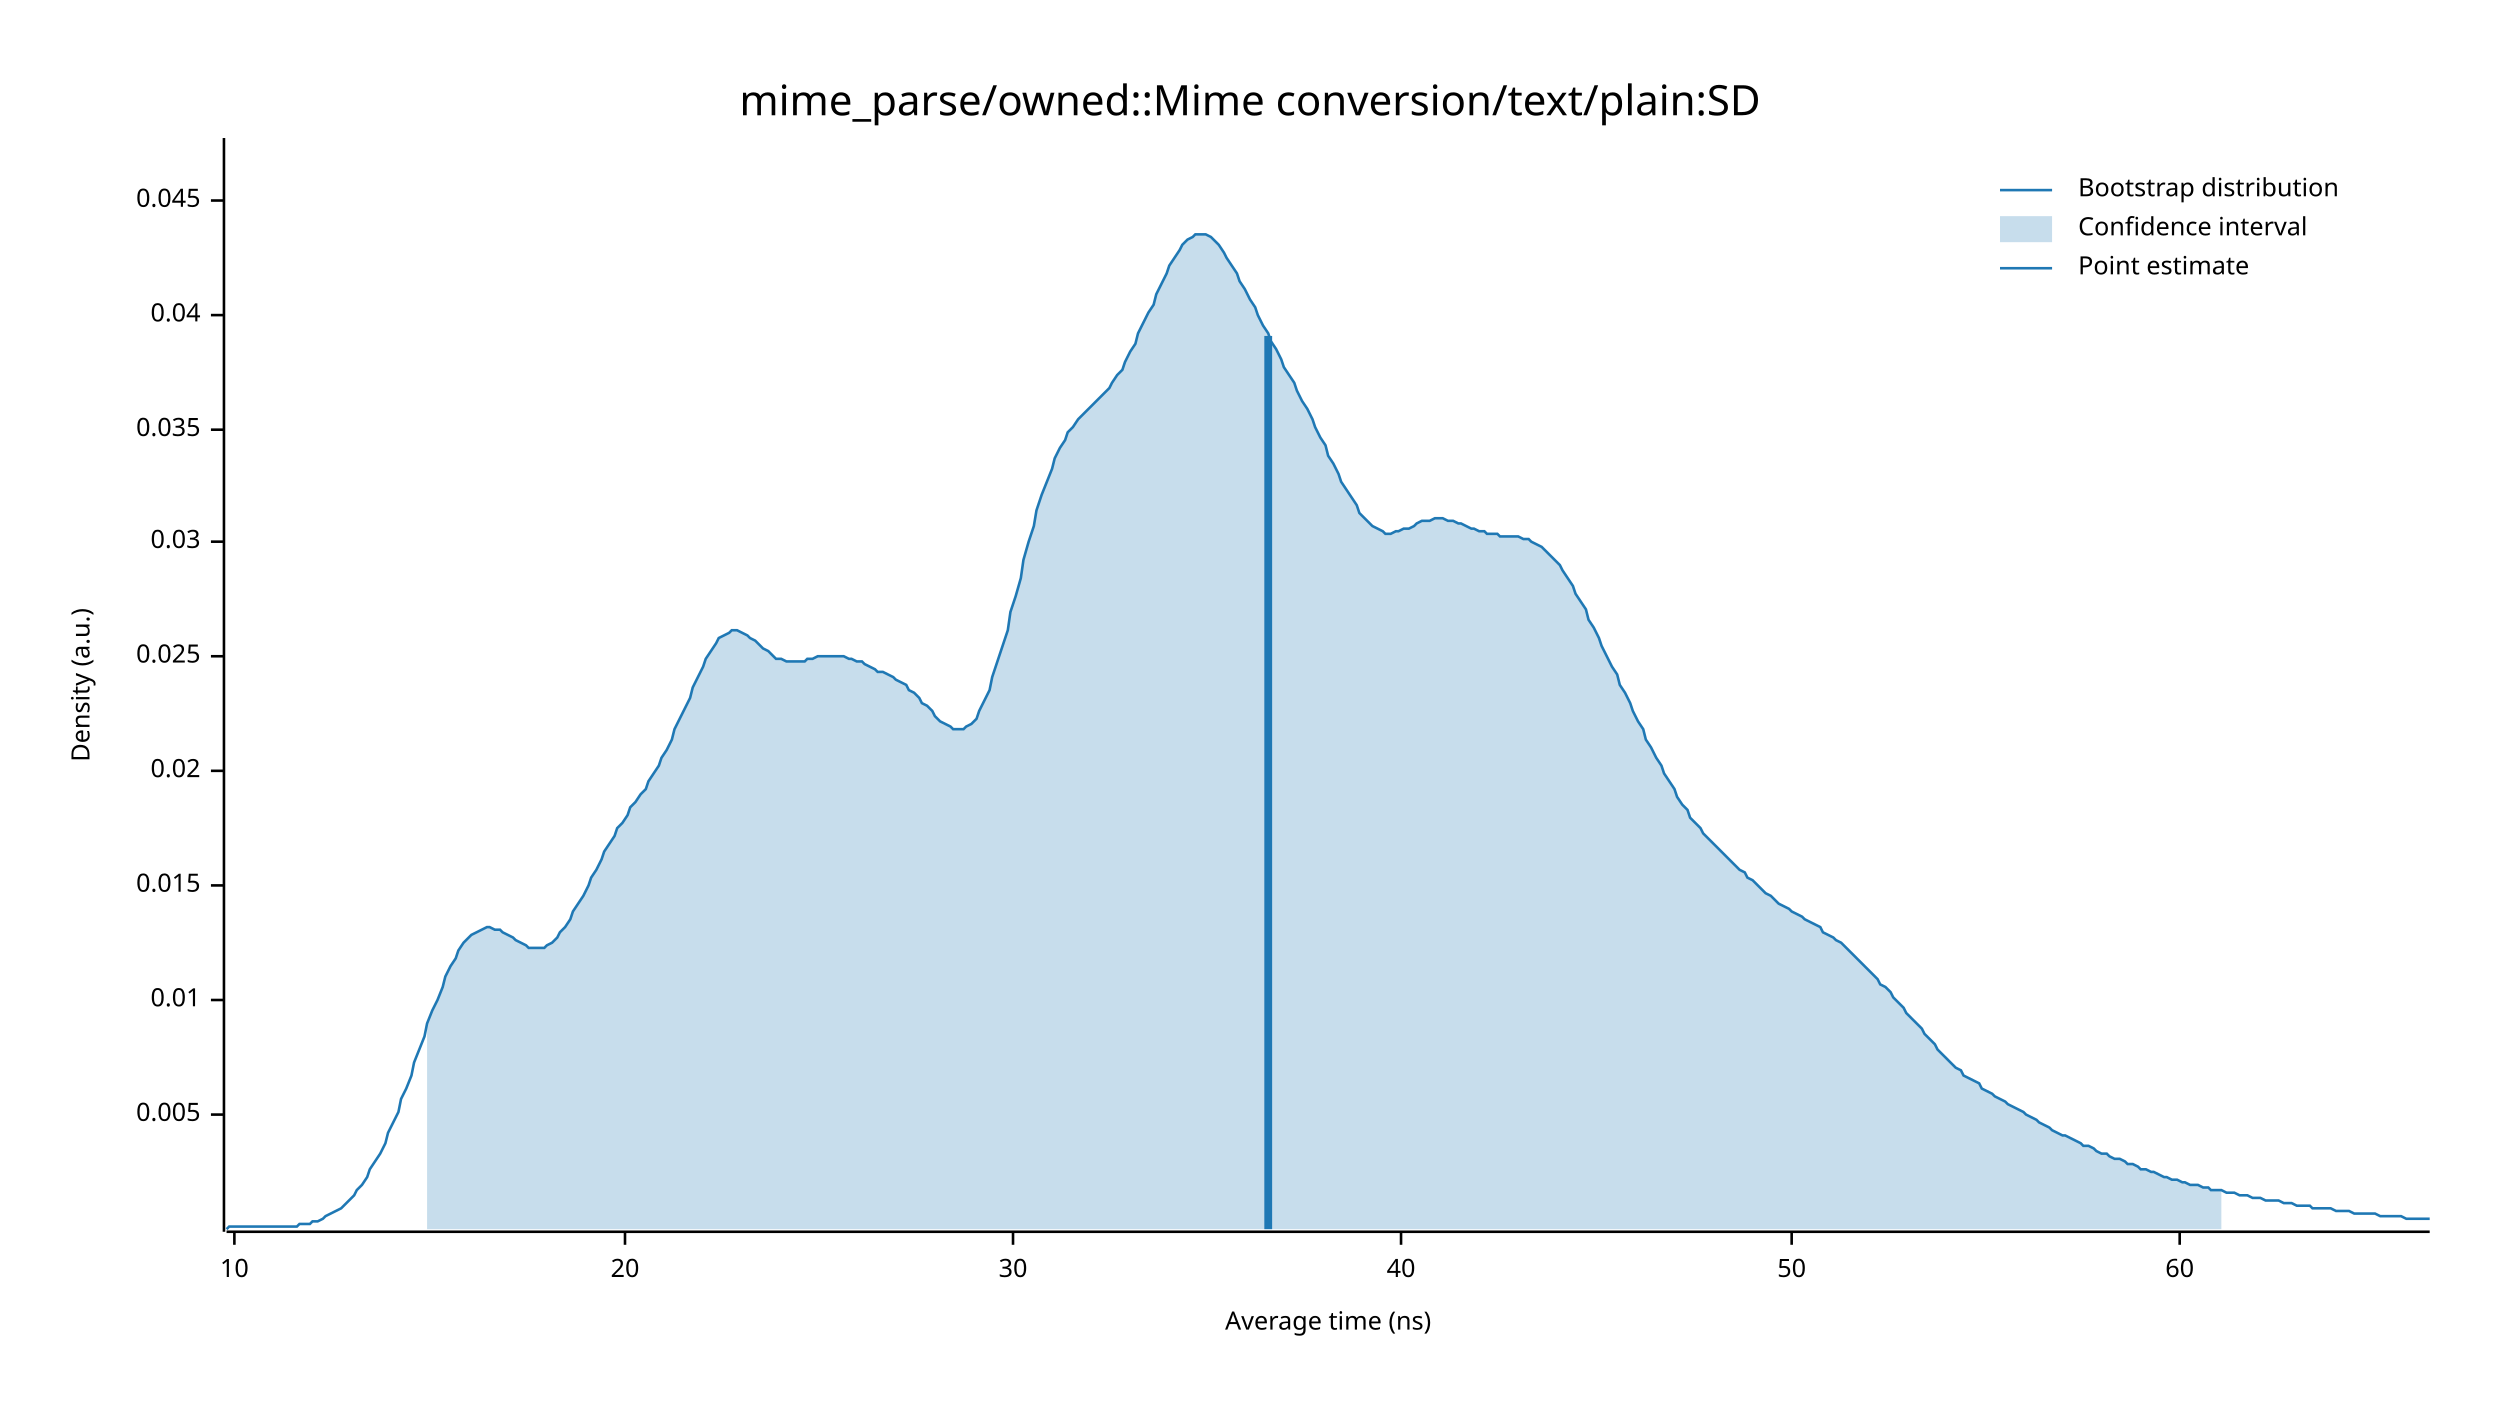
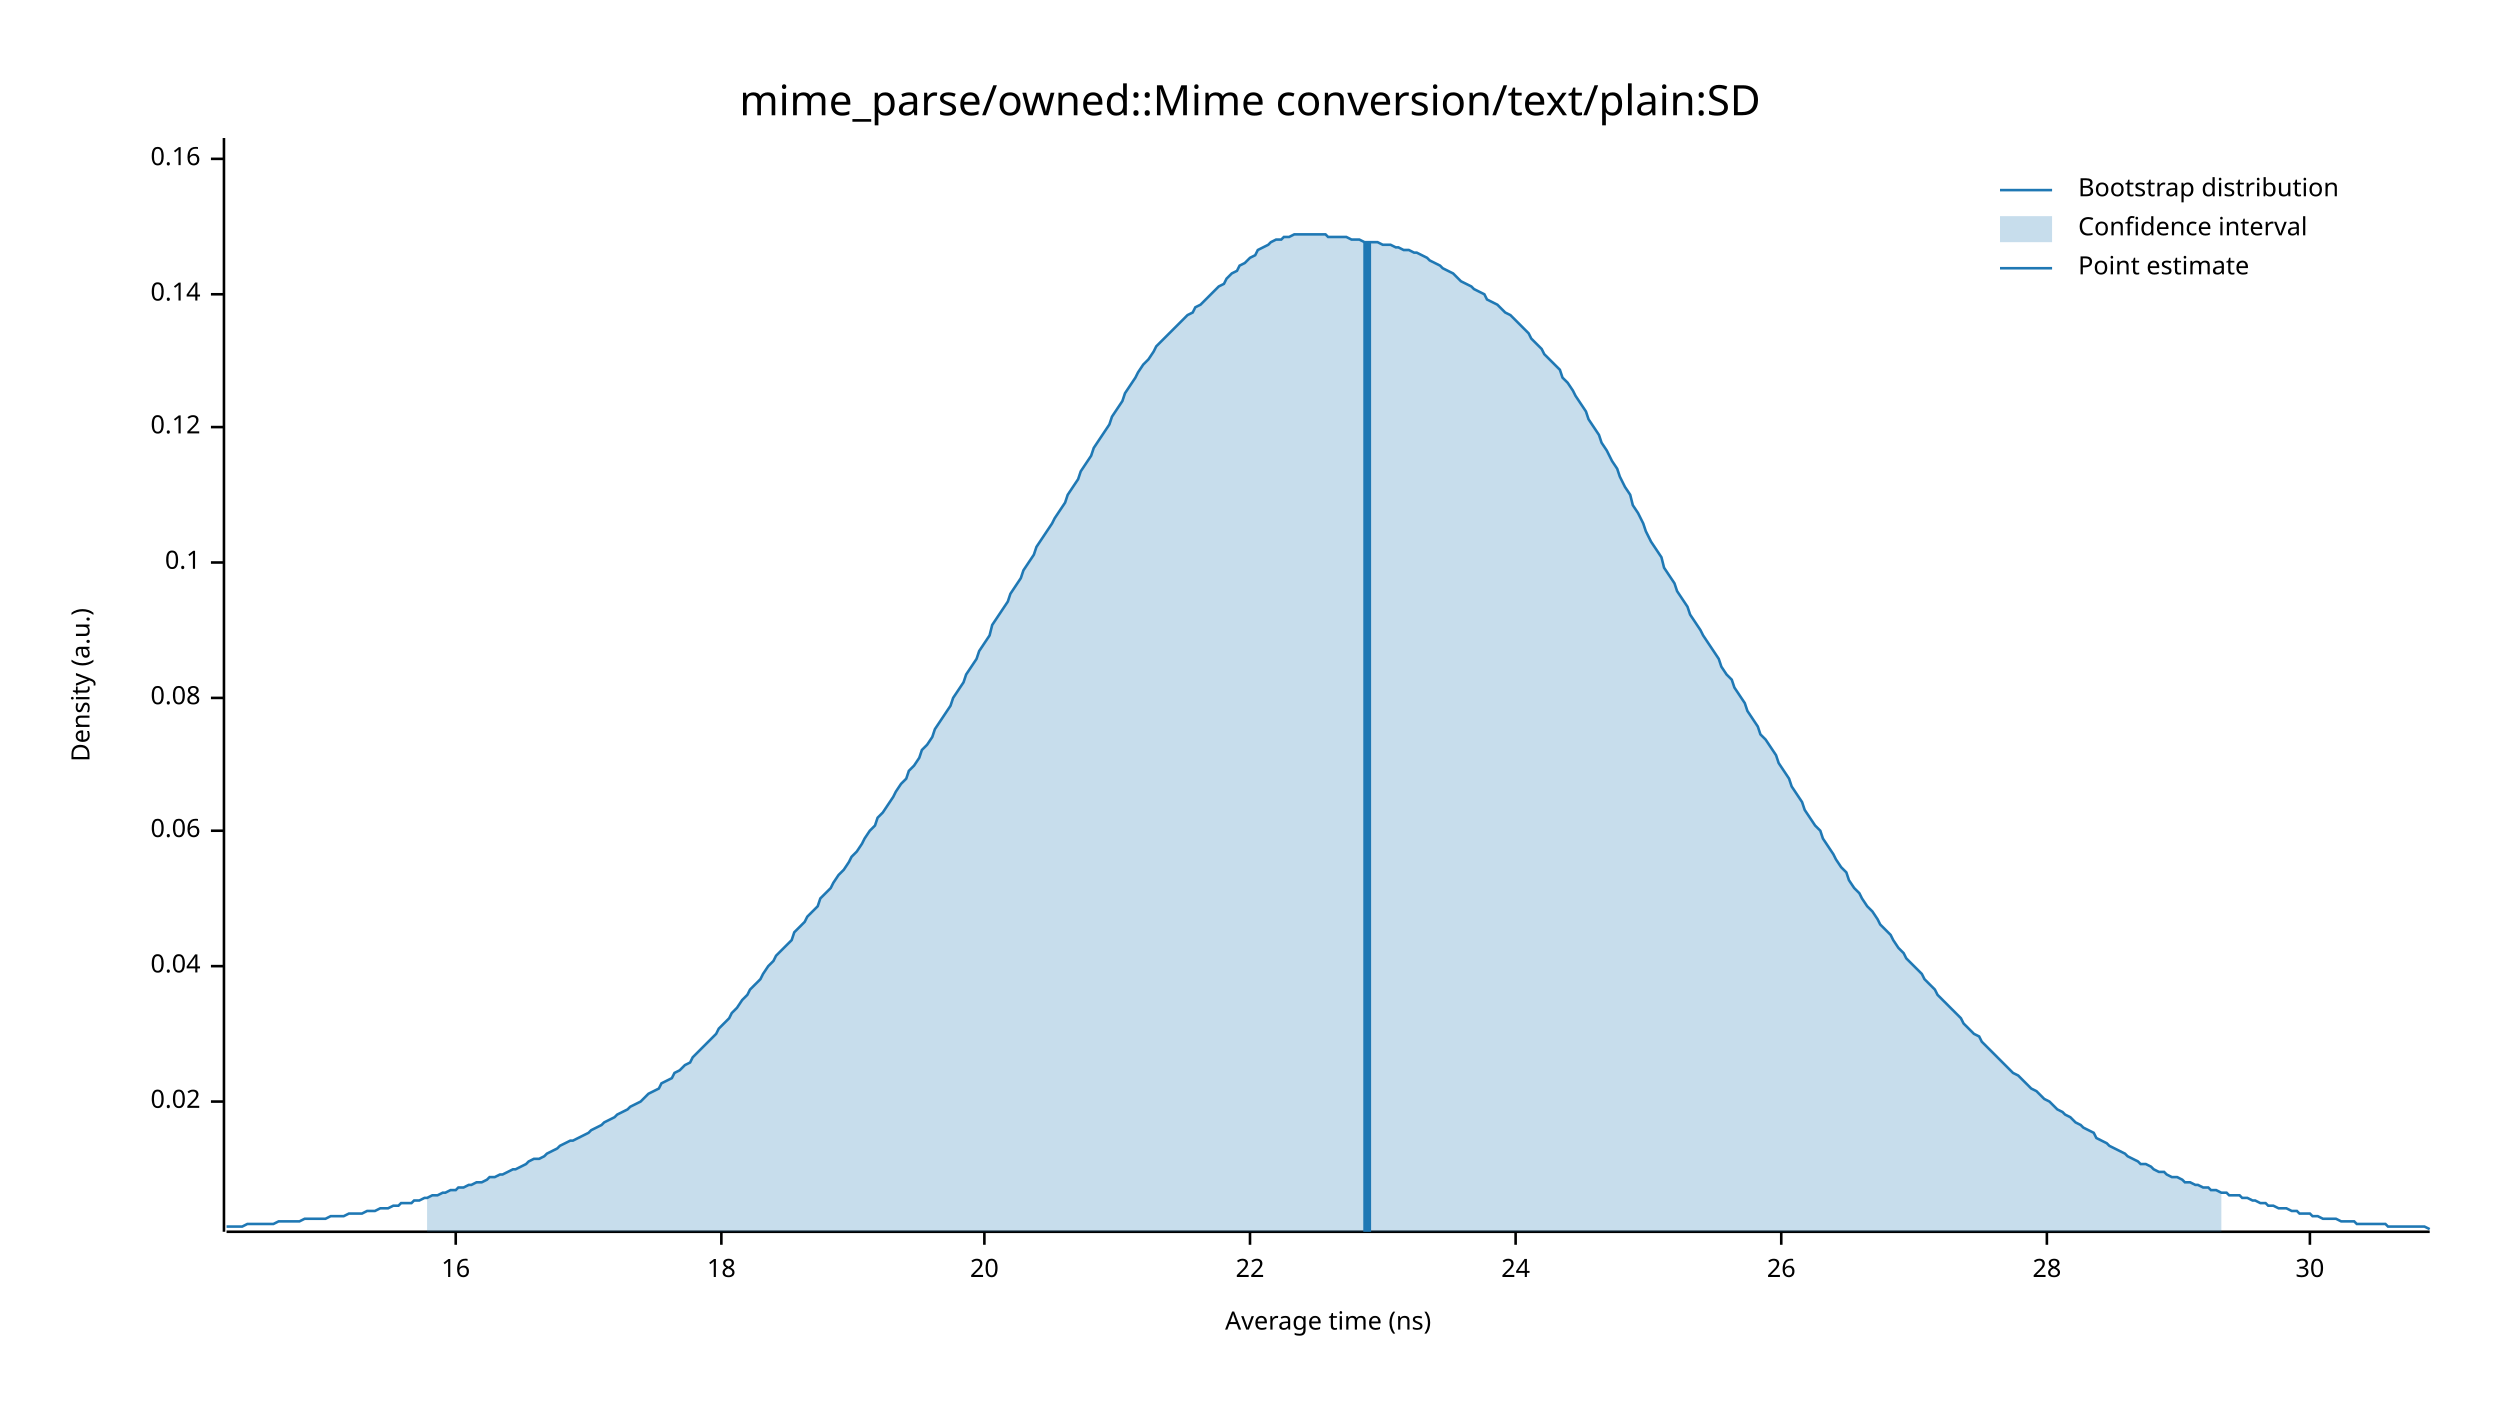
<svg xmlns="http://www.w3.org/2000/svg" width="960" height="540" viewBox="0 0 960 540">
  <text x="480" y="32" dy="0.76em" text-anchor="middle" font-family="sans-serif" font-size="16.129" opacity="1" fill="#000000">
mime_parse/owned::Mime conversion/text/plain:SD
</text>
  <text x="27" y="263" dy="0.76em" text-anchor="middle" font-family="sans-serif" font-size="9.677" opacity="1" fill="#000000" transform="rotate(270, 27, 263)">
Density (a.u.)
</text>
  <text x="510" y="513" dy="-0.5ex" text-anchor="middle" font-family="sans-serif" font-size="9.677" opacity="1" fill="#000000">
Average time (ns)
</text>
  <polyline fill="none" opacity="1" stroke="#000000" stroke-width="1" points="86,53 86,473 " />
-   <text x="77" y="428" dy="0.5ex" text-anchor="end" font-family="sans-serif" font-size="9.677" opacity="1" fill="#000000">
- 0.005
- </text>
-   <polyline fill="none" opacity="1" stroke="#000000" stroke-width="1" points="81,428 86,428 " />
-   <text x="77" y="384" dy="0.5ex" text-anchor="end" font-family="sans-serif" font-size="9.677" opacity="1" fill="#000000">
- 0.01
- </text>
-   <polyline fill="none" opacity="1" stroke="#000000" stroke-width="1" points="81,384 86,384 " />
-   <text x="77" y="340" dy="0.5ex" text-anchor="end" font-family="sans-serif" font-size="9.677" opacity="1" fill="#000000">
- 0.015
- </text>
-   <polyline fill="none" opacity="1" stroke="#000000" stroke-width="1" points="81,340 86,340 " />
-   <text x="77" y="296" dy="0.5ex" text-anchor="end" font-family="sans-serif" font-size="9.677" opacity="1" fill="#000000">
+   <text x="77" y="423" dy="0.5ex" text-anchor="end" font-family="sans-serif" font-size="9.677" opacity="1" fill="#000000">
0.02
</text>
-   <polyline fill="none" opacity="1" stroke="#000000" stroke-width="1" points="81,296 86,296 " />
-   <text x="77" y="252" dy="0.5ex" text-anchor="end" font-family="sans-serif" font-size="9.677" opacity="1" fill="#000000">
- 0.025
- </text>
-   <polyline fill="none" opacity="1" stroke="#000000" stroke-width="1" points="81,252 86,252 " />
-   <text x="77" y="208" dy="0.5ex" text-anchor="end" font-family="sans-serif" font-size="9.677" opacity="1" fill="#000000">
- 0.03
- </text>
-   <polyline fill="none" opacity="1" stroke="#000000" stroke-width="1" points="81,208 86,208 " />
-   <text x="77" y="165" dy="0.5ex" text-anchor="end" font-family="sans-serif" font-size="9.677" opacity="1" fill="#000000">
- 0.035
- </text>
-   <polyline fill="none" opacity="1" stroke="#000000" stroke-width="1" points="81,165 86,165 " />
-   <text x="77" y="121" dy="0.5ex" text-anchor="end" font-family="sans-serif" font-size="9.677" opacity="1" fill="#000000">
+   <polyline fill="none" opacity="1" stroke="#000000" stroke-width="1" points="81,423 86,423 " />
+   <text x="77" y="371" dy="0.5ex" text-anchor="end" font-family="sans-serif" font-size="9.677" opacity="1" fill="#000000">
0.04
</text>
-   <polyline fill="none" opacity="1" stroke="#000000" stroke-width="1" points="81,121 86,121 " />
-   <text x="77" y="77" dy="0.5ex" text-anchor="end" font-family="sans-serif" font-size="9.677" opacity="1" fill="#000000">
- 0.045
+   <polyline fill="none" opacity="1" stroke="#000000" stroke-width="1" points="81,371 86,371 " />
+   <text x="77" y="319" dy="0.5ex" text-anchor="end" font-family="sans-serif" font-size="9.677" opacity="1" fill="#000000">
+ 0.06
</text>
-   <polyline fill="none" opacity="1" stroke="#000000" stroke-width="1" points="81,77 86,77 " />
+   <polyline fill="none" opacity="1" stroke="#000000" stroke-width="1" points="81,319 86,319 " />
+   <text x="77" y="268" dy="0.5ex" text-anchor="end" font-family="sans-serif" font-size="9.677" opacity="1" fill="#000000">
+ 0.08
+ </text>
+   <polyline fill="none" opacity="1" stroke="#000000" stroke-width="1" points="81,268 86,268 " />
+   <text x="77" y="216" dy="0.5ex" text-anchor="end" font-family="sans-serif" font-size="9.677" opacity="1" fill="#000000">
+ 0.1
+ </text>
+   <polyline fill="none" opacity="1" stroke="#000000" stroke-width="1" points="81,216 86,216 " />
+   <text x="77" y="164" dy="0.5ex" text-anchor="end" font-family="sans-serif" font-size="9.677" opacity="1" fill="#000000">
+ 0.12
+ </text>
+   <polyline fill="none" opacity="1" stroke="#000000" stroke-width="1" points="81,164 86,164 " />
+   <text x="77" y="113" dy="0.5ex" text-anchor="end" font-family="sans-serif" font-size="9.677" opacity="1" fill="#000000">
+ 0.14
+ </text>
+   <polyline fill="none" opacity="1" stroke="#000000" stroke-width="1" points="81,113 86,113 " />
+   <text x="77" y="61" dy="0.5ex" text-anchor="end" font-family="sans-serif" font-size="9.677" opacity="1" fill="#000000">
+ 0.16
+ </text>
+   <polyline fill="none" opacity="1" stroke="#000000" stroke-width="1" points="81,61 86,61 " />
  <polyline fill="none" opacity="1" stroke="#000000" stroke-width="1" points="87,473 933,473 " />
-   <text x="90" y="483" dy="0.76em" text-anchor="middle" font-family="sans-serif" font-size="9.677" opacity="1" fill="#000000">
- 10
+   <text x="175" y="483" dy="0.76em" text-anchor="middle" font-family="sans-serif" font-size="9.677" opacity="1" fill="#000000">
+ 16
</text>
-   <polyline fill="none" opacity="1" stroke="#000000" stroke-width="1" points="90,473 90,478 " />
-   <text x="240" y="483" dy="0.76em" text-anchor="middle" font-family="sans-serif" font-size="9.677" opacity="1" fill="#000000">
+   <polyline fill="none" opacity="1" stroke="#000000" stroke-width="1" points="175,473 175,478 " />
+   <text x="277" y="483" dy="0.76em" text-anchor="middle" font-family="sans-serif" font-size="9.677" opacity="1" fill="#000000">
+ 18
+ </text>
+   <polyline fill="none" opacity="1" stroke="#000000" stroke-width="1" points="277,473 277,478 " />
+   <text x="378" y="483" dy="0.76em" text-anchor="middle" font-family="sans-serif" font-size="9.677" opacity="1" fill="#000000">
20
</text>
-   <polyline fill="none" opacity="1" stroke="#000000" stroke-width="1" points="240,473 240,478 " />
-   <text x="389" y="483" dy="0.76em" text-anchor="middle" font-family="sans-serif" font-size="9.677" opacity="1" fill="#000000">
+   <polyline fill="none" opacity="1" stroke="#000000" stroke-width="1" points="378,473 378,478 " />
+   <text x="480" y="483" dy="0.76em" text-anchor="middle" font-family="sans-serif" font-size="9.677" opacity="1" fill="#000000">
+ 22
+ </text>
+   <polyline fill="none" opacity="1" stroke="#000000" stroke-width="1" points="480,473 480,478 " />
+   <text x="582" y="483" dy="0.76em" text-anchor="middle" font-family="sans-serif" font-size="9.677" opacity="1" fill="#000000">
+ 24
+ </text>
+   <polyline fill="none" opacity="1" stroke="#000000" stroke-width="1" points="582,473 582,478 " />
+   <text x="684" y="483" dy="0.76em" text-anchor="middle" font-family="sans-serif" font-size="9.677" opacity="1" fill="#000000">
+ 26
+ </text>
+   <polyline fill="none" opacity="1" stroke="#000000" stroke-width="1" points="684,473 684,478 " />
+   <text x="786" y="483" dy="0.76em" text-anchor="middle" font-family="sans-serif" font-size="9.677" opacity="1" fill="#000000">
+ 28
+ </text>
+   <polyline fill="none" opacity="1" stroke="#000000" stroke-width="1" points="786,473 786,478 " />
+   <text x="887" y="483" dy="0.76em" text-anchor="middle" font-family="sans-serif" font-size="9.677" opacity="1" fill="#000000">
30
</text>
-   <polyline fill="none" opacity="1" stroke="#000000" stroke-width="1" points="389,473 389,478 " />
-   <text x="538" y="483" dy="0.76em" text-anchor="middle" font-family="sans-serif" font-size="9.677" opacity="1" fill="#000000">
- 40
- </text>
-   <polyline fill="none" opacity="1" stroke="#000000" stroke-width="1" points="538,473 538,478 " />
-   <text x="688" y="483" dy="0.76em" text-anchor="middle" font-family="sans-serif" font-size="9.677" opacity="1" fill="#000000">
- 50
- </text>
-   <polyline fill="none" opacity="1" stroke="#000000" stroke-width="1" points="688,473 688,478 " />
-   <text x="837" y="483" dy="0.76em" text-anchor="middle" font-family="sans-serif" font-size="9.677" opacity="1" fill="#000000">
- 60
- </text>
-   <polyline fill="none" opacity="1" stroke="#000000" stroke-width="1" points="837,473 837,478 " />
-   <polyline fill="none" opacity="1" stroke="#1F78B4" stroke-width="1" points="87,472 88,471 90,471 92,471 93,471 95,471 97,471 98,471 100,471 102,471 103,471 105,471 107,471 109,471 110,471 112,471 114,471 115,470 117,470 119,470 120,469 122,469 124,468 125,467 127,466 129,465 131,464 132,463 134,461 136,459 137,457 139,455 141,452 142,449 144,446 146,443 148,439 149,435 151,431 153,427 154,422 156,418 158,413 159,408 161,403 163,398 164,393 166,388 168,384 170,379 171,375 173,371 175,368 176,365 178,362 180,360 181,359 183,358 185,357 187,356 188,356 190,357 192,357 193,358 195,359 197,360 198,361 200,362 202,363 203,364 205,364 207,364 209,364 210,363 212,362 214,360 215,358 217,356 219,353 220,350 222,347 224,344 226,340 227,337 229,334 231,330 232,327 234,324 236,321 237,318 239,316 241,313 242,310 244,308 246,305 248,303 249,300 251,297 253,294 254,291 256,288 258,284 259,280 261,276 263,272 265,268 266,264 268,260 270,256 271,253 273,250 275,247 276,245 278,244 280,243 281,242 283,242 285,243 287,244 288,245 290,246 292,248 293,249 295,250 297,252 298,253 300,253 302,254 304,254 305,254 307,254 309,254 310,253 312,253 314,252 315,252 317,252 319,252 320,252 322,252 324,252 326,253 327,253 329,254 331,254 332,255 334,256 336,257 337,258 339,258 341,259 343,260 344,261 346,262 348,263 349,265 351,266 353,268 354,270 356,271 358,273 359,275 361,277 363,278 365,279 366,280 368,280 370,280 371,279 373,278 375,276 376,273 378,269 380,265 381,260 383,254 385,248 387,242 388,235 390,229 392,222 393,215 395,208 397,202 398,196 400,190 402,185 404,180 405,176 407,172 409,169 410,166 412,164 414,161 415,160 417,158 419,156 420,155 422,153 424,151 426,149 427,147 429,144 431,142 432,139 434,135 436,132 437,128 439,124 441,120 443,117 444,113 446,109 448,105 449,102 451,99 453,96 454,94 456,92 458,91 459,90 461,90 463,90 465,91 466,92 468,94 470,97 471,99 473,102 475,105 476,108 478,111 480,115 482,118 483,121 485,125 487,128 488,131 490,134 492,138 493,141 495,144 497,147 498,150 500,154 502,157 504,161 505,164 507,168 509,171 510,175 512,178 514,182 515,185 517,188 519,191 521,194 522,197 524,199 526,201 527,202 529,203 531,204 532,205 534,205 536,204 537,204 539,203 541,203 543,202 544,201 546,200 548,200 549,200 551,199 553,199 554,199 556,200 558,200 560,201 561,201 563,202 565,203 566,203 568,204 570,204 571,205 573,205 575,205 576,206 578,206 580,206 582,206 583,206 585,207 587,207 588,208 590,209 592,210 593,211 595,213 597,215 599,217 600,219 602,222 604,225 605,228 607,231 609,234 610,238 612,241 614,245 615,248 617,252 619,256 621,259 622,263 624,266 626,270 627,273 629,277 631,280 632,284 634,287 636,291 638,294 639,297 641,300 643,303 644,306 646,309 648,311 649,314 651,316 653,318 654,320 656,322 658,324 660,326 661,327 663,329 665,331 666,332 668,334 670,335 671,337 673,338 675,340 676,341 678,343 680,344 682,346 683,347 685,348 687,349 688,350 690,351 692,352 693,353 695,354 697,355 699,356 700,358 702,359 704,360 705,361 707,362 709,364 710,365 712,367 714,369 715,370 717,372 719,374 721,376 722,378 724,379 726,381 727,383 729,385 731,387 732,389 734,391 736,393 738,395 739,397 741,399 743,401 744,403 746,405 748,407 749,408 751,410 753,411 754,413 756,414 758,415 760,416 761,418 763,419 765,420 766,421 768,422 770,423 771,424 773,425 775,426 777,427 778,428 780,429 782,430 783,431 785,432 787,433 788,434 790,435 792,436 793,436 795,437 797,438 799,439 800,440 802,440 804,441 805,442 807,443 809,443 810,444 812,445 814,445 816,446 817,447 819,447 821,448 822,449 824,449 826,450 827,450 829,451 831,452 832,452 834,453 836,453 838,454 839,454 841,455 843,455 844,455 846,456 848,456 849,457 851,457 853,457 855,458 856,458 858,458 860,459 861,459 863,459 865,460 866,460 868,460 870,461 871,461 873,461 875,461 877,462 878,462 880,462 882,463 883,463 885,463 887,463 888,464 890,464 892,464 894,464 895,464 897,465 899,465 900,465 902,465 904,466 905,466 907,466 909,466 910,466 912,466 914,467 916,467 917,467 919,467 921,467 922,467 924,468 926,468 927,468 929,468 931,468 933,468 " />
-   <polygon opacity="0.25" fill="#1F78B4" points="164,393 166,388 168,384 170,379 171,375 173,371 175,368 176,365 178,362 180,360 181,359 183,358 185,357 187,356 188,356 190,357 192,357 193,358 195,359 197,360 198,361 200,362 202,363 203,364 205,364 207,364 209,364 210,363 212,362 214,360 215,358 217,356 219,353 220,350 222,347 224,344 226,340 227,337 229,334 231,330 232,327 234,324 236,321 237,318 239,316 241,313 242,310 244,308 246,305 248,303 249,300 251,297 253,294 254,291 256,288 258,284 259,280 261,276 263,272 265,268 266,264 268,260 270,256 271,253 273,250 275,247 276,245 278,244 280,243 281,242 283,242 285,243 287,244 288,245 290,246 292,248 293,249 295,250 297,252 298,253 300,253 302,254 304,254 305,254 307,254 309,254 310,253 312,253 314,252 315,252 317,252 319,252 320,252 322,252 324,252 326,253 327,253 329,254 331,254 332,255 334,256 336,257 337,258 339,258 341,259 343,260 344,261 346,262 348,263 349,265 351,266 353,268 354,270 356,271 358,273 359,275 361,277 363,278 365,279 366,280 368,280 370,280 371,279 373,278 375,276 376,273 378,269 380,265 381,260 383,254 385,248 387,242 388,235 390,229 392,222 393,215 395,208 397,202 398,196 400,190 402,185 404,180 405,176 407,172 409,169 410,166 412,164 414,161 415,160 417,158 419,156 420,155 422,153 424,151 426,149 427,147 429,144 431,142 432,139 434,135 436,132 437,128 439,124 441,120 443,117 444,113 446,109 448,105 449,102 451,99 453,96 454,94 456,92 458,91 459,90 461,90 463,90 465,91 466,92 468,94 470,97 471,99 473,102 475,105 476,108 478,111 480,115 482,118 483,121 485,125 487,128 488,131 490,134 492,138 493,141 495,144 497,147 498,150 500,154 502,157 504,161 505,164 507,168 509,171 510,175 512,178 514,182 515,185 517,188 519,191 521,194 522,197 524,199 526,201 527,202 529,203 531,204 532,205 534,205 536,204 537,204 539,203 541,203 543,202 544,201 546,200 548,200 549,200 551,199 553,199 554,199 556,200 558,200 560,201 561,201 563,202 565,203 566,203 568,204 570,204 571,205 573,205 575,205 576,206 578,206 580,206 582,206 583,206 585,207 587,207 588,208 590,209 592,210 593,211 595,213 597,215 599,217 600,219 602,222 604,225 605,228 607,231 609,234 610,238 612,241 614,245 615,248 617,252 619,256 621,259 622,263 624,266 626,270 627,273 629,277 631,280 632,284 634,287 636,291 638,294 639,297 641,300 643,303 644,306 646,309 648,311 649,314 651,316 653,318 654,320 656,322 658,324 660,326 661,327 663,329 665,331 666,332 668,334 670,335 671,337 673,338 675,340 676,341 678,343 680,344 682,346 683,347 685,348 687,349 688,350 690,351 692,352 693,353 695,354 697,355 699,356 700,358 702,359 704,360 705,361 707,362 709,364 710,365 712,367 714,369 715,370 717,372 719,374 721,376 722,378 724,379 726,381 727,383 729,385 731,387 732,389 734,391 736,393 738,395 739,397 741,399 743,401 744,403 746,405 748,407 749,408 751,410 753,411 754,413 756,414 758,415 760,416 761,418 763,419 765,420 766,421 768,422 770,423 771,424 773,425 775,426 777,427 778,428 780,429 782,430 783,431 785,432 787,433 788,434 790,435 792,436 793,436 795,437 797,438 799,439 800,440 802,440 804,441 805,442 807,443 809,443 810,444 812,445 814,445 816,446 817,447 819,447 821,448 822,449 824,449 826,450 827,450 829,451 831,452 832,452 834,453 836,453 838,454 839,454 841,455 843,455 844,455 846,456 848,456 849,457 851,457 853,457 853,472 164,472 " />
-   <polyline fill="none" opacity="1" stroke="#1F78B4" stroke-width="3" points="487,472 487,129 " />
+   <polyline fill="none" opacity="1" stroke="#000000" stroke-width="1" points="887,473 887,478 " />
+   <polyline fill="none" opacity="1" stroke="#1F78B4" stroke-width="1" points="87,471 88,471 90,471 92,471 93,471 95,470 97,470 98,470 100,470 102,470 103,470 105,470 107,469 109,469 110,469 112,469 114,469 115,469 117,468 119,468 120,468 122,468 124,468 125,468 127,467 129,467 131,467 132,467 134,466 136,466 137,466 139,466 141,465 142,465 144,465 146,464 148,464 149,464 151,463 153,463 154,462 156,462 158,462 159,461 161,461 163,460 164,460 166,459 168,459 170,458 171,458 173,457 175,457 176,456 178,456 180,455 181,455 183,454 185,454 187,453 188,452 190,452 192,451 193,451 195,450 197,449 198,449 200,448 202,447 203,446 205,445 207,445 209,444 210,443 212,442 214,441 215,440 217,439 219,438 220,438 222,437 224,436 226,435 227,434 229,433 231,432 232,431 234,430 236,429 237,428 239,427 241,426 242,425 244,424 246,423 248,421 249,420 251,419 253,418 254,416 256,415 258,414 259,412 261,411 263,409 265,408 266,406 268,404 270,402 271,401 273,399 275,397 276,395 278,393 280,391 281,389 283,387 285,384 287,382 288,380 290,378 292,376 293,374 295,371 297,369 298,367 300,365 302,363 304,361 305,358 307,356 309,354 310,352 312,350 314,348 315,345 317,343 319,341 320,339 322,336 324,334 326,331 327,329 329,327 331,324 332,322 334,319 336,317 337,314 339,312 341,309 343,306 344,304 346,301 348,299 349,296 351,294 353,291 354,288 356,286 358,283 359,280 361,277 363,274 365,271 366,268 368,265 370,262 371,259 373,256 375,253 376,250 378,247 380,244 381,240 383,237 385,234 387,231 388,228 390,225 392,222 393,219 395,216 397,213 398,210 400,207 402,204 404,201 405,199 407,196 409,193 410,190 412,187 414,184 415,181 417,178 419,175 420,172 422,169 424,166 426,163 427,160 429,157 431,154 432,151 434,148 436,145 437,143 439,140 441,138 443,135 444,133 446,131 448,129 449,128 451,126 453,124 454,123 456,121 458,120 459,118 461,117 463,115 465,113 466,112 468,110 470,109 471,107 473,105 475,104 476,102 478,101 480,99 482,98 483,96 485,95 487,94 488,93 490,92 492,92 493,91 495,91 497,90 498,90 500,90 502,90 504,90 505,90 507,90 509,90 510,91 512,91 514,91 515,91 517,91 519,92 521,92 522,92 524,93 526,93 527,93 529,93 531,94 532,94 534,94 536,95 537,95 539,96 541,96 543,97 544,97 546,98 548,99 549,100 551,101 553,102 554,103 556,104 558,105 560,107 561,108 563,109 565,110 566,111 568,112 570,113 571,115 573,116 575,117 576,118 578,120 580,121 582,123 583,124 585,126 587,128 588,130 590,132 592,134 593,136 595,138 597,140 599,142 600,145 602,147 604,150 605,152 607,155 609,158 610,161 612,164 614,167 615,170 617,173 619,177 621,180 622,183 624,187 626,190 627,194 629,197 631,201 632,204 634,208 636,211 638,214 639,218 641,221 643,224 644,227 646,230 648,233 649,236 651,239 653,242 654,244 656,247 658,250 660,253 661,256 663,259 665,261 666,264 668,267 670,270 671,273 673,276 675,279 676,282 678,284 680,287 682,290 683,293 685,296 687,299 688,302 690,305 692,308 693,311 695,314 697,317 699,319 700,322 702,325 704,328 705,330 707,333 709,335 710,338 712,341 714,343 715,345 717,348 719,350 721,353 722,355 724,357 726,359 727,361 729,364 731,366 732,368 734,370 736,372 738,374 739,376 741,378 743,380 744,382 746,384 748,386 749,387 751,389 753,391 754,393 756,395 758,397 760,398 761,400 763,402 765,404 766,405 768,407 770,409 771,410 773,412 775,413 777,415 778,416 780,418 782,419 783,420 785,422 787,423 788,424 790,426 792,427 793,428 795,429 797,431 799,432 800,433 802,434 804,435 805,437 807,438 809,439 810,440 812,441 814,442 816,443 817,444 819,445 821,446 822,447 824,447 826,448 827,449 829,450 831,450 832,451 834,452 836,452 838,453 839,454 841,454 843,455 844,455 846,456 848,456 849,457 851,457 853,458 855,458 856,459 858,459 860,459 861,460 863,460 865,461 866,461 868,462 870,462 871,463 873,463 875,464 877,464 878,464 880,465 882,465 883,466 885,466 887,466 888,467 890,467 892,468 894,468 895,468 897,468 899,469 900,469 902,469 904,469 905,470 907,470 909,470 910,470 912,470 914,470 916,470 917,471 919,471 921,471 922,471 924,471 926,471 927,471 929,471 931,471 933,472 " />
+   <polygon opacity="0.25" fill="#1F78B4" points="164,460 166,459 168,459 170,458 171,458 173,457 175,457 176,456 178,456 180,455 181,455 183,454 185,454 187,453 188,452 190,452 192,451 193,451 195,450 197,449 198,449 200,448 202,447 203,446 205,445 207,445 209,444 210,443 212,442 214,441 215,440 217,439 219,438 220,438 222,437 224,436 226,435 227,434 229,433 231,432 232,431 234,430 236,429 237,428 239,427 241,426 242,425 244,424 246,423 248,421 249,420 251,419 253,418 254,416 256,415 258,414 259,412 261,411 263,409 265,408 266,406 268,404 270,402 271,401 273,399 275,397 276,395 278,393 280,391 281,389 283,387 285,384 287,382 288,380 290,378 292,376 293,374 295,371 297,369 298,367 300,365 302,363 304,361 305,358 307,356 309,354 310,352 312,350 314,348 315,345 317,343 319,341 320,339 322,336 324,334 326,331 327,329 329,327 331,324 332,322 334,319 336,317 337,314 339,312 341,309 343,306 344,304 346,301 348,299 349,296 351,294 353,291 354,288 356,286 358,283 359,280 361,277 363,274 365,271 366,268 368,265 370,262 371,259 373,256 375,253 376,250 378,247 380,244 381,240 383,237 385,234 387,231 388,228 390,225 392,222 393,219 395,216 397,213 398,210 400,207 402,204 404,201 405,199 407,196 409,193 410,190 412,187 414,184 415,181 417,178 419,175 420,172 422,169 424,166 426,163 427,160 429,157 431,154 432,151 434,148 436,145 437,143 439,140 441,138 443,135 444,133 446,131 448,129 449,128 451,126 453,124 454,123 456,121 458,120 459,118 461,117 463,115 465,113 466,112 468,110 470,109 471,107 473,105 475,104 476,102 478,101 480,99 482,98 483,96 485,95 487,94 488,93 490,92 492,92 493,91 495,91 497,90 498,90 500,90 502,90 504,90 505,90 507,90 509,90 510,91 512,91 514,91 515,91 517,91 519,92 521,92 522,92 524,93 526,93 527,93 529,93 531,94 532,94 534,94 536,95 537,95 539,96 541,96 543,97 544,97 546,98 548,99 549,100 551,101 553,102 554,103 556,104 558,105 560,107 561,108 563,109 565,110 566,111 568,112 570,113 571,115 573,116 575,117 576,118 578,120 580,121 582,123 583,124 585,126 587,128 588,130 590,132 592,134 593,136 595,138 597,140 599,142 600,145 602,147 604,150 605,152 607,155 609,158 610,161 612,164 614,167 615,170 617,173 619,177 621,180 622,183 624,187 626,190 627,194 629,197 631,201 632,204 634,208 636,211 638,214 639,218 641,221 643,224 644,227 646,230 648,233 649,236 651,239 653,242 654,244 656,247 658,250 660,253 661,256 663,259 665,261 666,264 668,267 670,270 671,273 673,276 675,279 676,282 678,284 680,287 682,290 683,293 685,296 687,299 688,302 690,305 692,308 693,311 695,314 697,317 699,319 700,322 702,325 704,328 705,330 707,333 709,335 710,338 712,341 714,343 715,345 717,348 719,350 721,353 722,355 724,357 726,359 727,361 729,364 731,366 732,368 734,370 736,372 738,374 739,376 741,378 743,380 744,382 746,384 748,386 749,387 751,389 753,391 754,393 756,395 758,397 760,398 761,400 763,402 765,404 766,405 768,407 770,409 771,410 773,412 775,413 777,415 778,416 780,418 782,419 783,420 785,422 787,423 788,424 790,426 792,427 793,428 795,429 797,431 799,432 800,433 802,434 804,435 805,437 807,438 809,439 810,440 812,441 814,442 816,443 817,444 819,445 821,446 822,447 824,447 826,448 827,449 829,450 831,450 832,451 834,452 836,452 838,453 839,454 841,454 843,455 844,455 846,456 848,456 849,457 851,457 853,458 853,473 164,473 " />
+   <polyline fill="none" opacity="1" stroke="#1F78B4" stroke-width="3" points="525,473 525,93 " />
  <text x="798" y="68" dy="0.76em" text-anchor="start" font-family="sans-serif" font-size="9.677" opacity="1" fill="#000000">
Bootstrap distribution
</text>
  <text x="798" y="83" dy="0.76em" text-anchor="start" font-family="sans-serif" font-size="9.677" opacity="1" fill="#000000">
Confidence interval
</text>
  <text x="798" y="98" dy="0.76em" text-anchor="start" font-family="sans-serif" font-size="9.677" opacity="1" fill="#000000">
Point estimate
</text>
  <polyline fill="none" opacity="1" stroke="#1F78B4" stroke-width="1" points="768,73 788,73 " />
  <rect x="768" y="83" width="20" height="10" opacity="0.25" fill="#1F78B4" stroke="none" />
  <polyline fill="none" opacity="1" stroke="#1F78B4" stroke-width="1" points="768,103 788,103 " />
</svg>
